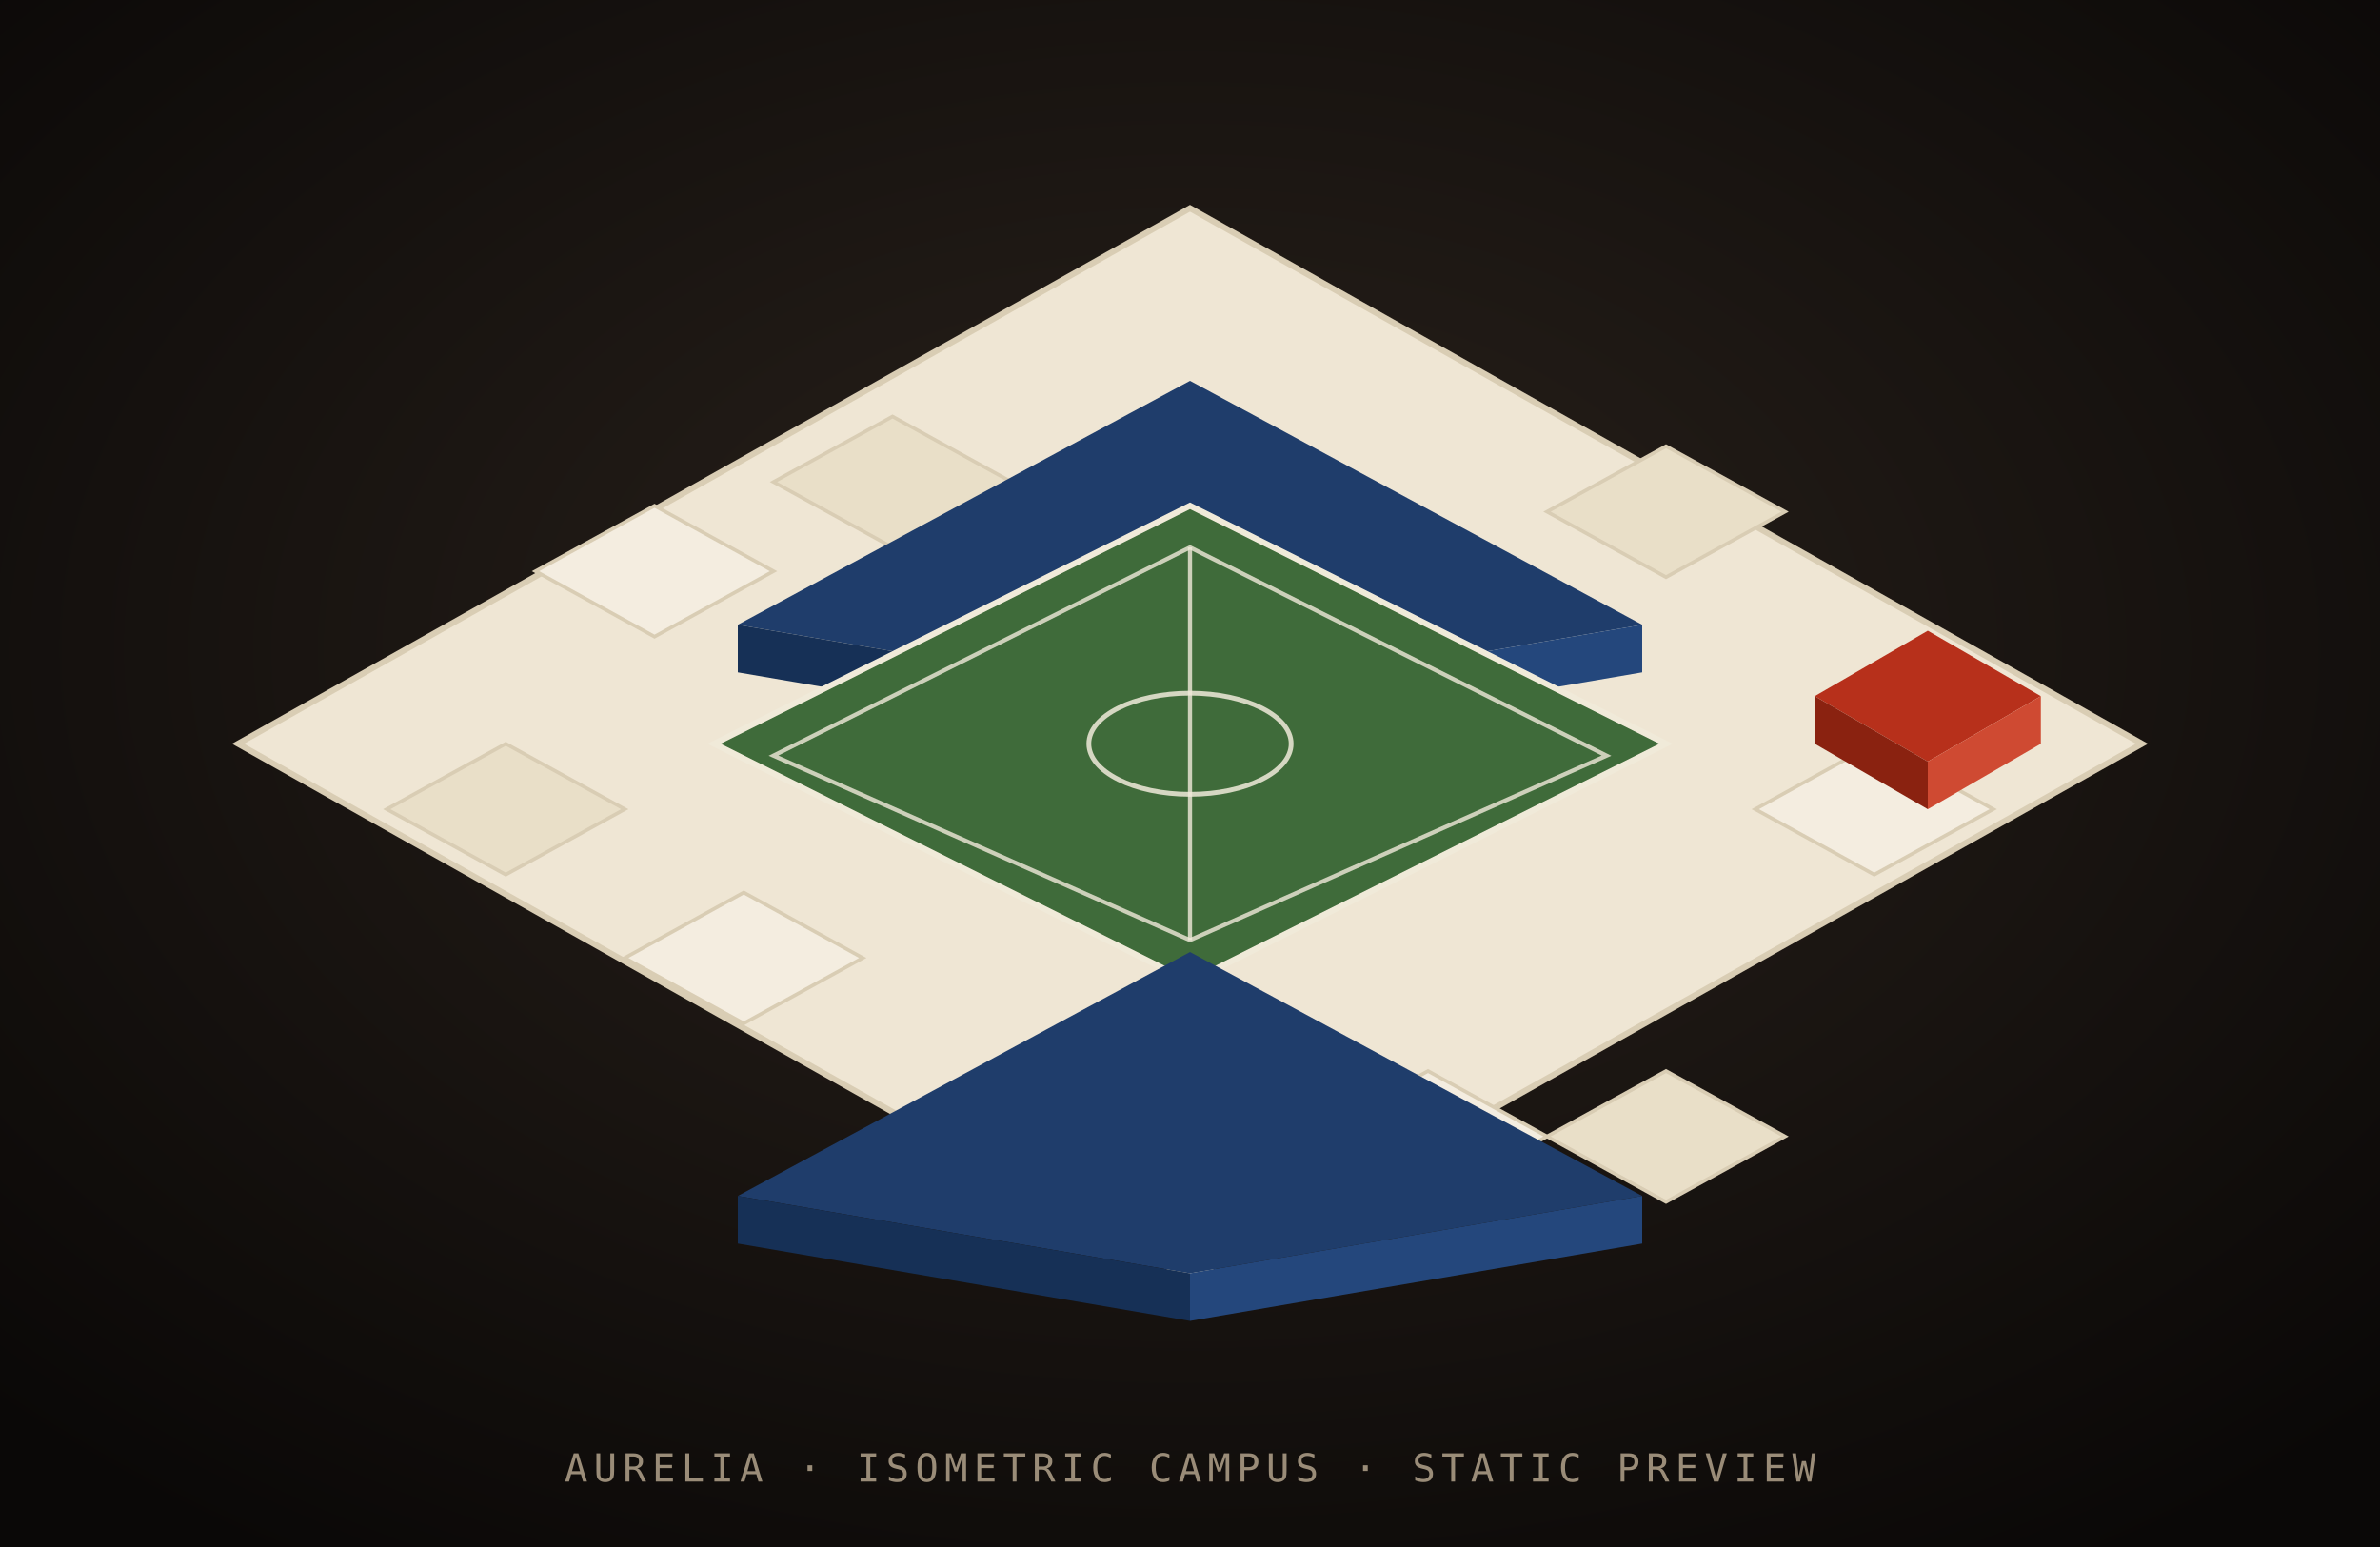
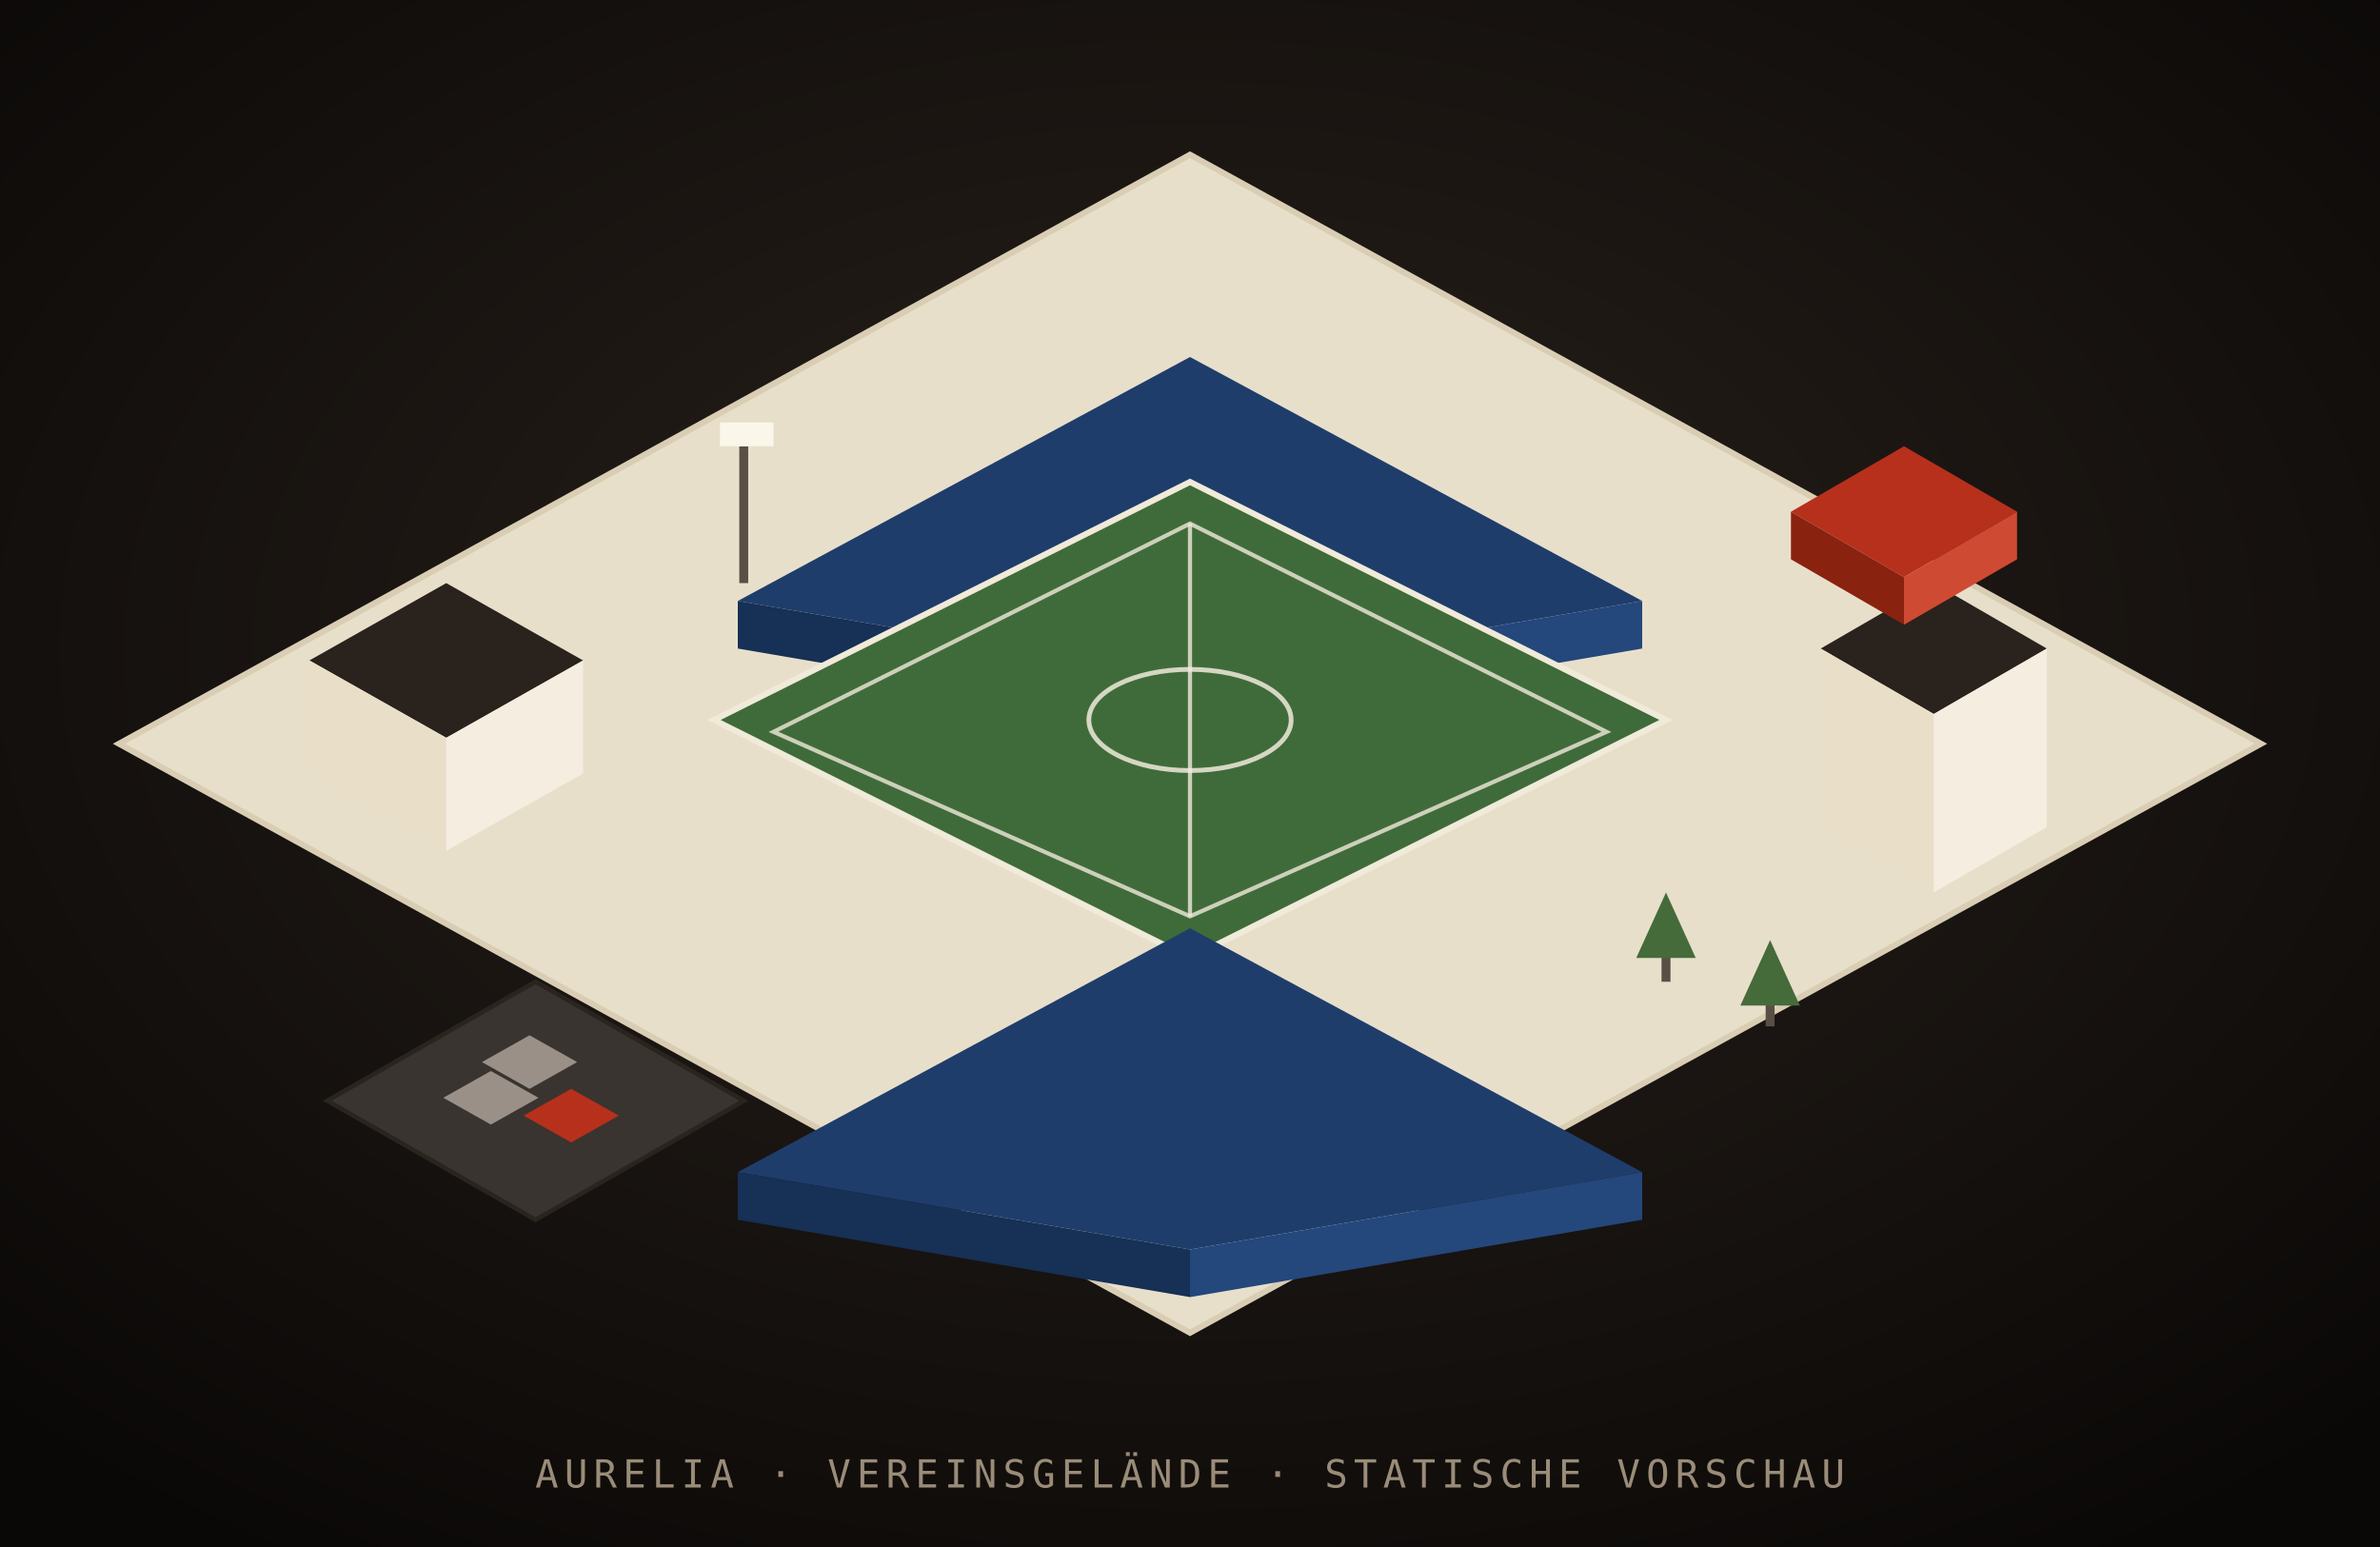
- <svg xmlns="http://www.w3.org/2000/svg" viewBox="0 0 800 520" role="img" aria-label="Isometrische Vorschau des Aurelia-Campus: Kachel-Raster mit zentralem Spielfeld und Tribünenblöcken.">
+ <svg xmlns="http://www.w3.org/2000/svg" viewBox="0 0 800 520" role="img" aria-label="Isometrische Vorschau des Aurelia-Vereinsgeländes: Stadion mit Tribünen, Flutlicht und Anzeigetafel, Vorplatz, Parkplätze und umliegende Campus-Gebäude.">
  <defs>
    <radialGradient id="bg" cx="50%" cy="42%" r="70%">
      <stop offset="0%" stop-color="#2a221c" />
      <stop offset="100%" stop-color="#0a0807" />
    </radialGradient>
  </defs>
  <rect width="800" height="520" fill="url(#bg)" />
-   <polygon points="400,70 720,250 400,430 80,250" fill="#efe6d4" stroke="#d9cdb4" stroke-width="2" />
-   <g stroke="#d9cdb4" stroke-width="1.2">
-     <polygon points="220,170 260,192 220,214 180,192" fill="#f4ede0" />
-     <polygon points="300,140 340,162 300,184 260,162" fill="#e9dfc8" />
-     <polygon points="170,250 210,272 170,294 130,272" fill="#e9dfc8" />
-     <polygon points="250,300 290,322 250,344 210,322" fill="#f4ede0" />
-     <polygon points="560,150 600,172 560,194 520,172" fill="#e9dfc8" />
-     <polygon points="630,250 670,272 630,294 590,272" fill="#f4ede0" />
-     <polygon points="560,360 600,382 560,404 520,382" fill="#e9dfc8" />
-     <polygon points="480,360 520,382 480,404 440,382" fill="#f4ede0" />
+   <polygon points="400,52 760,250 400,448 40,250" fill="#e8dfcb" stroke="#d9cdb4" stroke-width="2" />
+   <g>
+     <polygon points="150,196 196,222 150,248 104,222" fill="#2a221c" />
+     <polygon points="104,222 150,248 150,286 104,260" fill="#e9dfc8" />
+     <polygon points="150,248 196,222 196,260 150,286" fill="#f4ede0" />
  </g>
  <g>
-     <polygon points="400,128 552,210 400,236 248,210" fill="#1f3d6b" />
-     <polygon points="248,210 400,236 400,252 248,226" fill="#163056" />
-     <polygon points="552,210 400,236 400,252 552,226" fill="#24477c" />
-   </g>
-   <polygon points="400,170 560,250 400,330 240,250" fill="#3f6b3a" stroke="#f0ead9" stroke-width="2" />
-   <polygon points="400,184 540,254 400,316 260,254" fill="none" stroke="#f0ead9" stroke-width="1.4" opacity="0.8" />
-   <line x1="400" y1="184" x2="400" y2="316" stroke="#f0ead9" stroke-width="1.4" opacity="0.8" />
-   <ellipse cx="400" cy="250" rx="34" ry="17" fill="none" stroke="#f0ead9" stroke-width="1.6" opacity="0.85" />
-   <g>
-     <polygon points="400,320 552,402 400,428 248,402" fill="#1f3d6b" />
-     <polygon points="248,402 400,428 400,444 248,418" fill="#163056" />
-     <polygon points="552,402 400,428 400,444 552,418" fill="#24477c" />
+     <polygon points="650,196 688,218 650,240 612,218" fill="#2a221c" />
+     <polygon points="612,218 650,240 650,300 612,278" fill="#e9dfc8" />
+     <polygon points="650,240 688,218 688,278 650,300" fill="#f4ede0" />
  </g>
  <g>
-     <polygon points="648,212 686,234 648,256 610,234" fill="#b7301b" />
-     <polygon points="610,234 648,256 648,272 610,250" fill="#8a2210" />
-     <polygon points="686,234 648,256 648,272 686,250" fill="#cf4a32" />
+     <polygon points="400,120 552,202 400,228 248,202" fill="#1f3d6b" />
+     <polygon points="248,202 400,228 400,244 248,218" fill="#163056" />
+     <polygon points="552,202 400,228 400,244 552,218" fill="#24477c" />
  </g>
-   <text x="400" y="498" text-anchor="middle" font-family="'JetBrains Mono', ui-monospace, monospace" font-size="13" letter-spacing="2" fill="#9a8c78">AURELIA · ISOMETRIC CAMPUS · STATIC PREVIEW</text>
+   <polygon points="400,162 560,242 400,322 240,242" fill="#3f6b3a" stroke="#f0ead9" stroke-width="2" />
+   <polygon points="400,176 540,246 400,308 260,246" fill="none" stroke="#f0ead9" stroke-width="1.4" opacity="0.8" />
+   <line x1="400" y1="176" x2="400" y2="308" stroke="#f0ead9" stroke-width="1.4" opacity="0.8" />
+   <ellipse cx="400" cy="242" rx="34" ry="17" fill="none" stroke="#f0ead9" stroke-width="1.6" opacity="0.85" />
+   <g>
+     <polygon points="640,150 678,172 640,194 602,172" fill="#b7301b" />
+     <polygon points="602,172 640,194 640,210 602,188" fill="#8a2210" />
+     <polygon points="678,172 640,194 640,210 678,188" fill="#cf4a32" />
+   </g>
+   <g>
+     <polygon points="400,312 552,394 400,420 248,394" fill="#1f3d6b" />
+     <polygon points="248,394 400,420 400,436 248,410" fill="#163056" />
+     <polygon points="552,394 400,420 400,436 552,410" fill="#24477c" />
+   </g>
+   <g>
+     <polygon points="180,330 250,370 180,410 110,370" fill="#39342f" stroke="#2a241f" stroke-width="1.5" />
+     <polygon points="165,360 181,369 165,378 149,369" fill="#9a9088" />
+     <polygon points="192,366 208,375 192,384 176,375" fill="#b7301b" />
+     <polygon points="178,348 194,357 178,366 162,357" fill="#9a9088" />
+   </g>
+   <line x1="250" y1="196" x2="250" y2="150" stroke="#5a4f44" stroke-width="3" />
+   <rect x="242" y="142" width="18" height="8" fill="#fbf6ea" />
+   <g>
+     <line x1="560" y1="330" x2="560" y2="316" stroke="#5a4f44" stroke-width="3" />
+     <polygon points="560,300 570,322 550,322" fill="#456b3a" />
+     <line x1="595" y1="345" x2="595" y2="331" stroke="#5a4f44" stroke-width="3" />
+     <polygon points="595,316 605,338 585,338" fill="#456b3a" />
+   </g>
+   <text x="400" y="500" text-anchor="middle" font-family="'JetBrains Mono', ui-monospace, monospace" font-size="13" letter-spacing="2" fill="#9a8c78">AURELIA · VEREINSGELÄNDE · STATISCHE VORSCHAU</text>
</svg>
